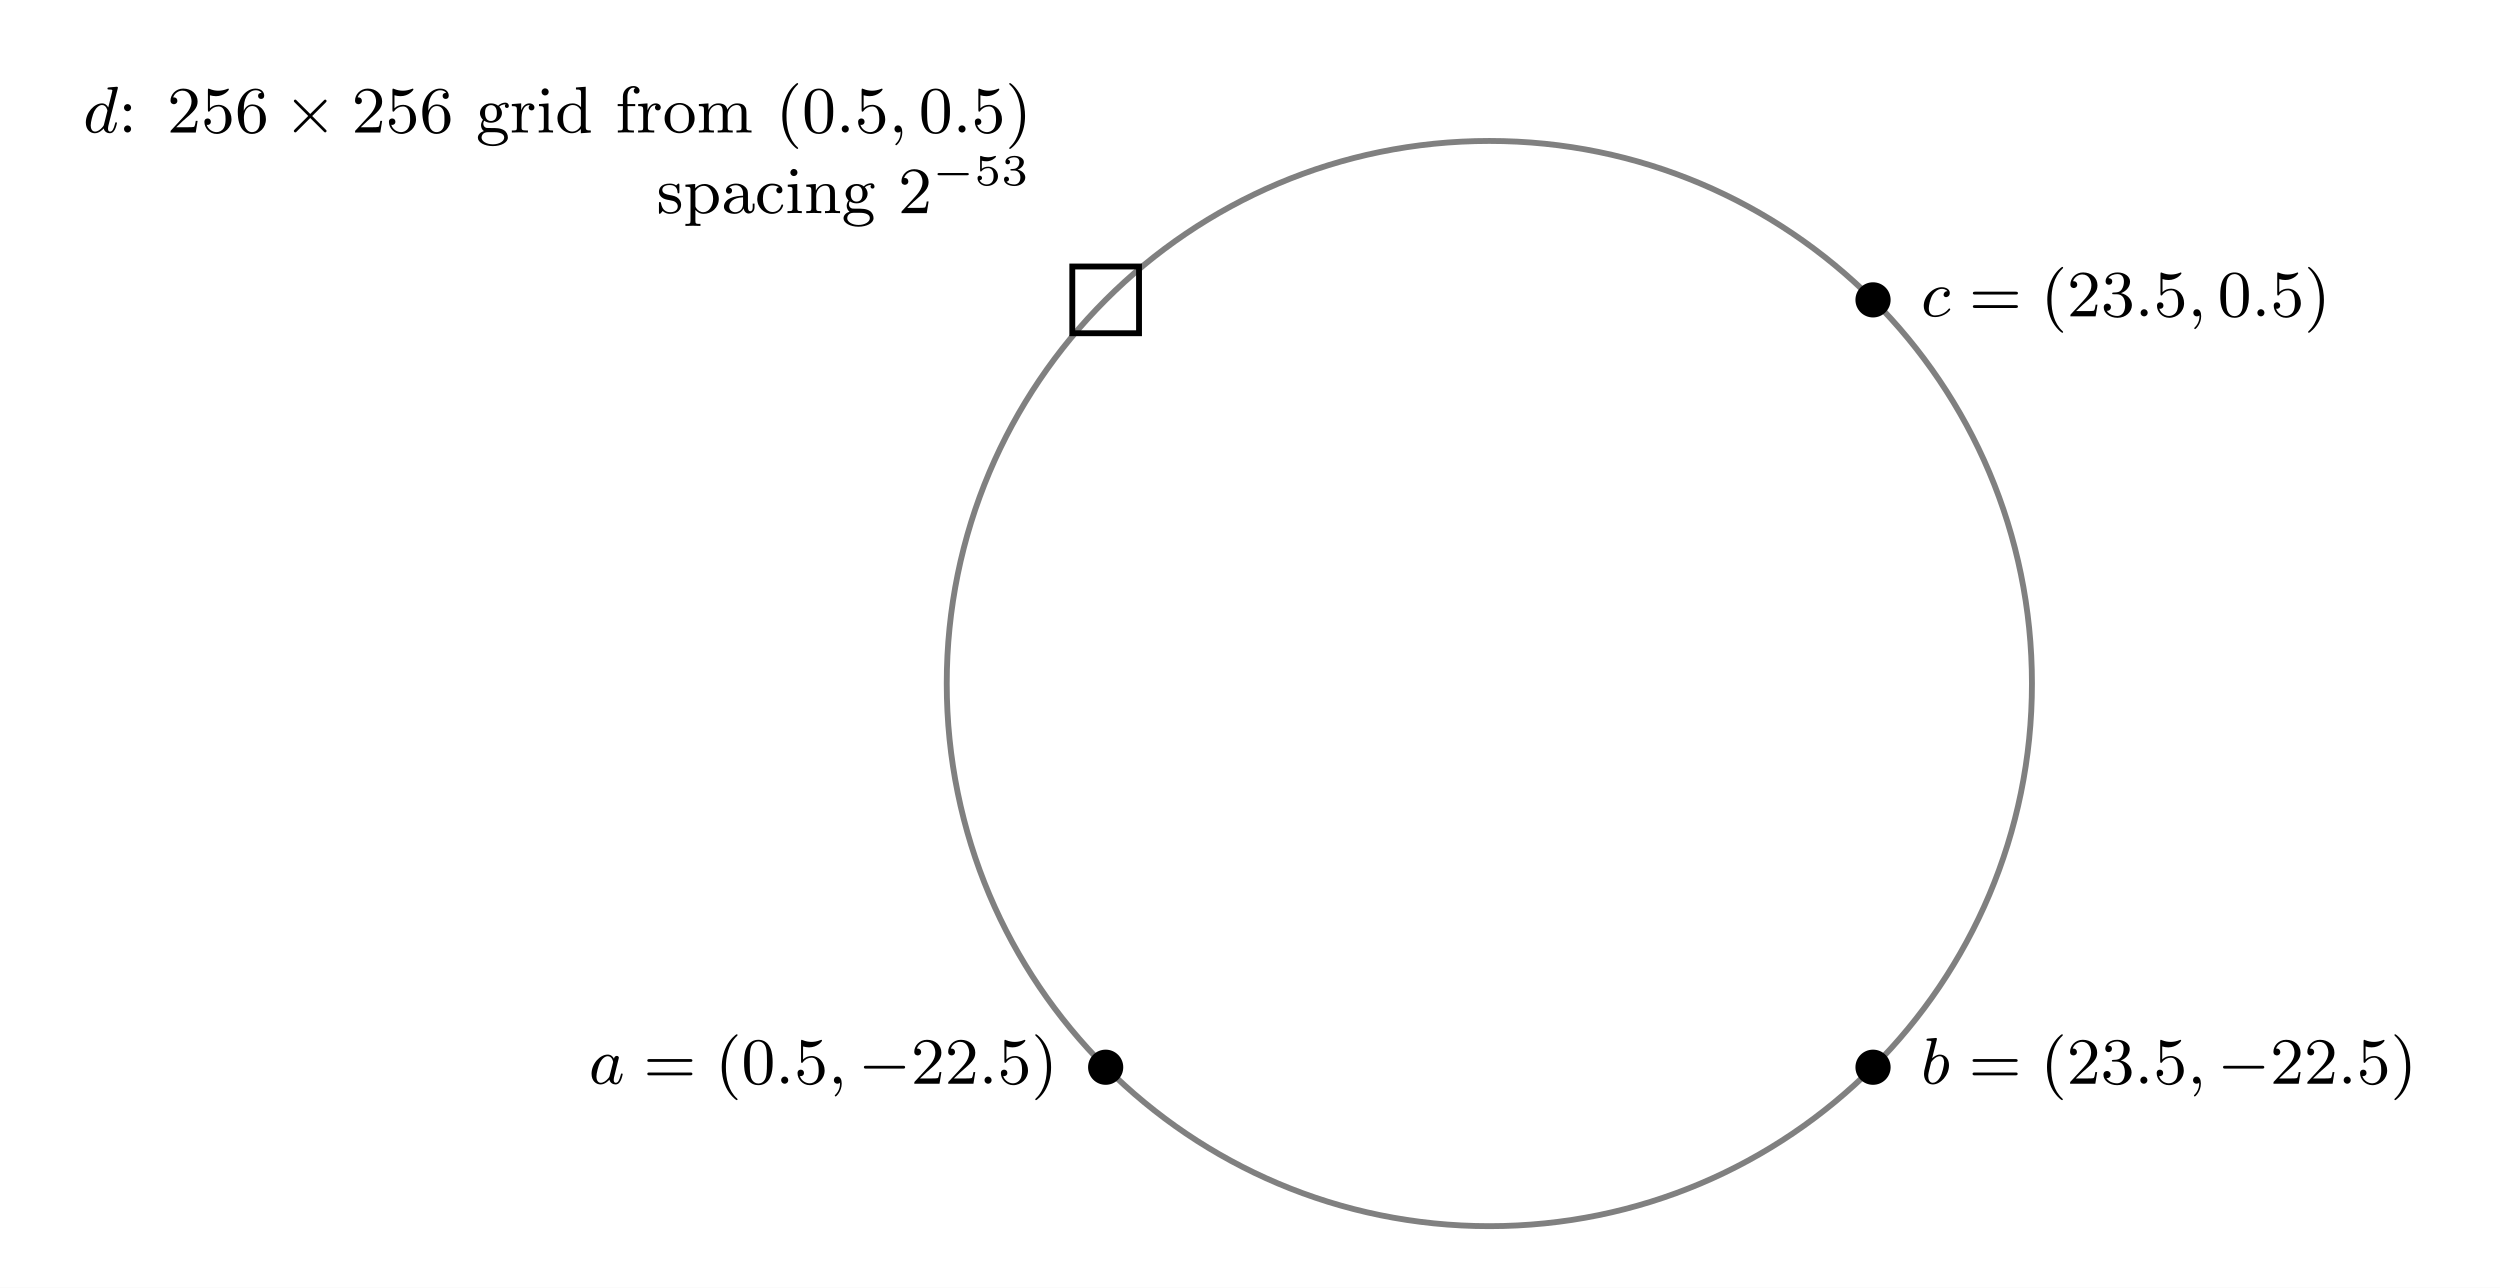
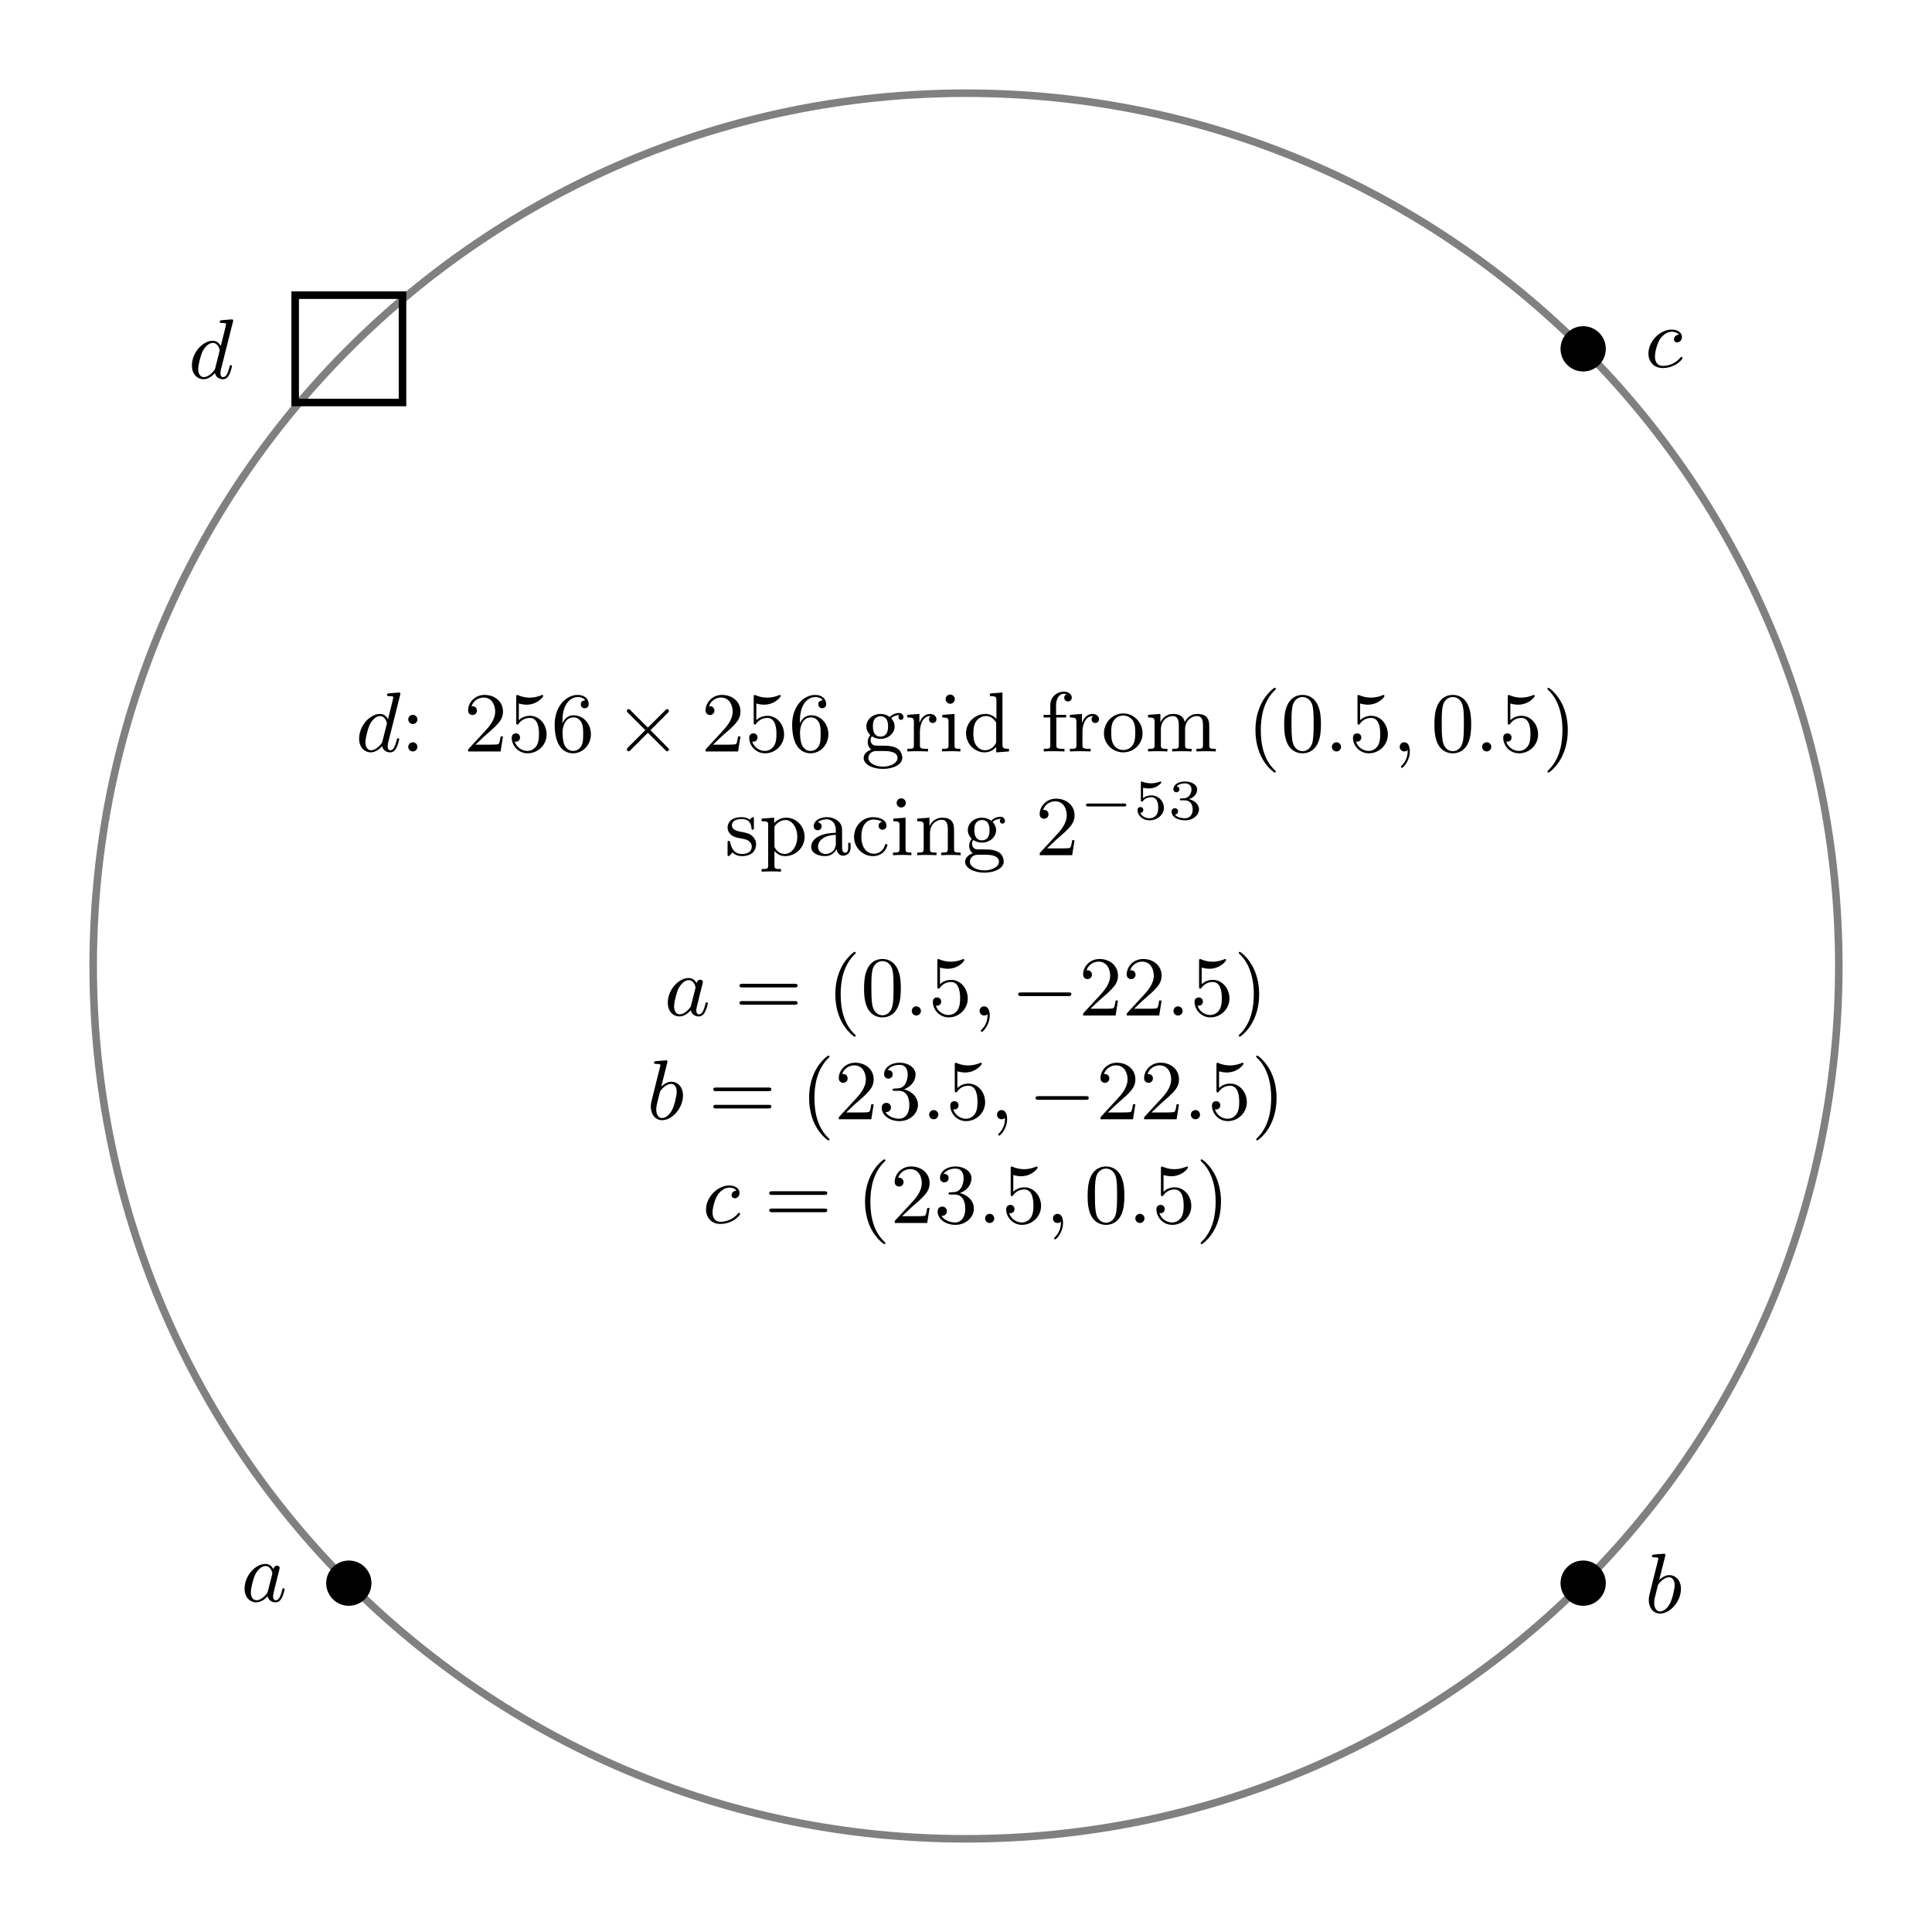
- <svg xmlns="http://www.w3.org/2000/svg" xmlns:xlink="http://www.w3.org/1999/xlink" version="1.1" width="339.856pt" height="175.056pt" viewBox="-72 -72 339.856 175.056">
+ <svg xmlns="http://www.w3.org/2000/svg" xmlns:xlink="http://www.w3.org/1999/xlink" version="1.1" width="204.091pt" height="204.091pt" viewBox="-72 -72 204.091 204.091">
  <defs>
    <path id="g3-51" d="M1.757-1.985C2.266-1.985 2.606-1.644 2.606-1.034C2.606-.377 2.212-.09 1.775-.09C1.614-.09 .998-.126 .729-.472C.962-.496 1.058-.652 1.058-.813C1.058-1.016 .915-1.154 .717-1.154C.556-1.154 .377-1.052 .377-.801C.377-.209 1.034 .126 1.793 .126C2.678 .126 3.27-.442 3.27-1.034C3.27-1.47 2.935-1.931 2.224-2.11C2.696-2.266 3.078-2.648 3.078-3.138C3.078-3.616 2.517-3.975 1.799-3.975C1.1-3.975 .568-3.652 .568-3.162C.568-2.905 .765-2.833 .885-2.833C1.04-2.833 1.201-2.941 1.201-3.15C1.201-3.335 1.07-3.443 .909-3.467C1.19-3.778 1.733-3.778 1.787-3.778C2.092-3.778 2.475-3.634 2.475-3.138C2.475-2.809 2.289-2.236 1.692-2.2C1.584-2.194 1.423-2.182 1.369-2.182C1.309-2.176 1.243-2.17 1.243-2.08C1.243-1.985 1.309-1.985 1.411-1.985H1.757Z" />
    <path id="g3-53" d="M1.016-3.318C1.213-3.264 1.423-3.24 1.626-3.24C1.757-3.24 2.092-3.24 2.469-3.449C2.57-3.509 2.941-3.754 2.941-3.879C2.941-3.957 2.881-3.975 2.857-3.975C2.839-3.975 2.833-3.975 2.768-3.951C2.552-3.867 2.248-3.784 1.859-3.784C1.566-3.784 1.243-3.838 .974-3.939C.915-3.963 .891-3.975 .867-3.975C.783-3.975 .783-3.909 .783-3.814V-2.02C.783-1.919 .783-1.847 .891-1.847C.944-1.847 .962-1.871 1.004-1.919C1.154-2.11 1.417-2.313 1.883-2.313C2.618-2.313 2.618-1.417 2.618-1.225C2.618-.992 2.6-.658 2.403-.412C2.218-.185 1.943-.09 1.686-.09C1.273-.09 .861-.317 .717-.664C1.01-.669 1.046-.903 1.046-.974C1.046-1.136 .921-1.279 .735-1.279C.681-1.279 .43-1.249 .43-.95C.43-.4 .95 .126 1.704 .126C2.523 .126 3.216-.454 3.216-1.201C3.216-1.883 2.666-2.505 1.895-2.505C1.506-2.505 1.207-2.379 1.016-2.218V-3.318Z" />
    <path id="g1-0" d="M6.052-2.053C6.214-2.053 6.384-2.053 6.384-2.251C6.384-2.439 6.205-2.439 6.052-2.439H1.103C.95-2.439 .771-2.439 .771-2.251C.771-2.053 .941-2.053 1.103-2.053H6.052Z" />
    <path id="g1-2" d="M5.676-4.071C5.774-4.169 5.801-4.214 5.801-4.277C5.801-4.394 5.712-4.474 5.613-4.474C5.541-4.474 5.532-4.456 5.425-4.358L3.578-2.52L1.65-4.438C1.605-4.474 1.56-4.474 1.551-4.474C1.444-4.474 1.354-4.385 1.354-4.277C1.354-4.205 1.39-4.169 1.488-4.071L3.309-2.251L1.488-.43C1.363-.305 1.354-.26 1.354-.215C1.354-.108 1.444-.018 1.551-.018C1.56-.018 1.605-.018 1.65-.045L3.578-1.973L5.452-.108C5.505-.054 5.532-.018 5.613-.018C5.712-.018 5.801-.099 5.801-.215C5.801-.251 5.783-.305 5.756-.323C5.738-.359 4.151-1.946 3.847-2.242L5.676-4.071Z" />
    <path id="g0-0" d="M4.758-1.339C4.854-1.339 5.003-1.339 5.003-1.494S4.854-1.65 4.758-1.65H.992C.897-1.65 .747-1.65 .747-1.494S.897-1.339 .992-1.339H4.758Z" />
    <path id="g4-40" d="M3.058 2.134C3.058 2.089 3.031 2.062 2.977 2C1.82 .941 1.47-.672 1.47-2.242C1.47-3.631 1.739-5.317 3.004-6.519C3.04-6.554 3.058-6.581 3.058-6.626C3.058-6.689 3.013-6.725 2.95-6.725C2.842-6.725 2.035-6.079 1.551-5.102C1.121-4.241 .906-3.318 .906-2.251C.906-1.605 .986-.583 1.479 .475C2.008 1.578 2.842 2.233 2.95 2.233C3.013 2.233 3.058 2.197 3.058 2.134Z" />
    <path id="g4-41" d="M2.672-2.251C2.672-2.986 2.564-3.972 2.098-4.967C1.569-6.07 .735-6.725 .628-6.725C.538-6.725 .52-6.653 .52-6.626C.52-6.581 .538-6.554 .601-6.492C1.121-6.025 2.107-4.806 2.107-2.251C2.107-.968 1.874 .816 .574 2.026C.556 2.053 .52 2.089 .52 2.134C.52 2.161 .538 2.233 .628 2.233C.735 2.233 1.542 1.587 2.026 .61C2.457-.251 2.672-1.175 2.672-2.251Z" />
    <path id="g4-48" d="M4.241-2.869C4.241-3.47 4.214-4.241 3.9-4.914C3.506-5.756 2.824-5.972 2.304-5.972C1.766-5.972 1.085-5.756 .69-4.896C.403-4.277 .359-3.551 .359-2.869C.359-2.286 .377-1.417 .762-.708C1.184 .054 1.883 .197 2.295 .197C2.878 .197 3.542-.054 3.918-.879C4.187-1.479 4.241-2.152 4.241-2.869ZM2.304-.027C2.035-.027 1.39-.152 1.219-1.166C1.13-1.695 1.13-2.466 1.13-2.977C1.13-3.587 1.13-4.295 1.237-4.788C1.417-5.586 1.991-5.747 2.295-5.747C2.636-5.747 3.201-5.568 3.371-4.734C3.47-4.241 3.47-3.542 3.47-2.977C3.47-2.421 3.47-1.668 3.38-1.139C3.192-.117 2.529-.027 2.304-.027Z" />
    <path id="g4-50" d="M4.142-1.587H3.891C3.873-1.47 3.802-.941 3.685-.798C3.631-.717 3.013-.717 2.833-.717H1.237L2.125-1.56C3.596-2.833 4.142-3.309 4.142-4.223C4.142-5.254 3.291-5.972 2.188-5.972C1.157-5.972 .457-5.156 .457-4.34C.457-3.891 .843-3.847 .924-3.847C1.121-3.847 1.39-3.99 1.39-4.313C1.39-4.582 1.201-4.779 .924-4.779C.879-4.779 .852-4.779 .816-4.77C1.031-5.407 1.605-5.694 2.089-5.694C3.004-5.694 3.318-4.842 3.318-4.223C3.318-3.309 2.627-2.564 2.197-2.098L.556-.323C.457-.224 .457-.206 .457 0H3.891L4.142-1.587Z" />
    <path id="g4-51" d="M2.735-3.156C3.569-3.47 3.963-4.125 3.963-4.743C3.963-5.434 3.201-5.972 2.268-5.972S.637-5.443 .637-4.761C.637-4.465 .834-4.295 1.094-4.295S1.542-4.483 1.542-4.743C1.542-5.057 1.327-5.192 1.022-5.192C1.255-5.568 1.802-5.747 2.242-5.747C2.986-5.747 3.129-5.156 3.129-4.734C3.129-4.465 3.075-4.035 2.851-3.694C2.573-3.291 2.26-3.273 2-3.255C1.775-3.237 1.757-3.237 1.686-3.237C1.605-3.228 1.533-3.219 1.533-3.12C1.533-3.004 1.605-3.004 1.757-3.004H2.179C2.959-3.004 3.3-2.376 3.3-1.524C3.3-.377 2.69-.054 2.233-.054C2.062-.054 1.193-.099 .789-.762C1.112-.717 1.363-.941 1.363-1.246C1.363-1.542 1.139-1.731 .879-1.731C.655-1.731 .386-1.596 .386-1.219C.386-.421 1.219 .197 2.26 .197C3.38 .197 4.214-.61 4.214-1.524C4.214-2.304 3.596-2.968 2.735-3.156Z" />
    <path id="g4-53" d="M.933-3.093C.933-2.932 .933-2.833 1.058-2.833C1.13-2.833 1.157-2.869 1.21-2.95C1.479-3.327 1.91-3.542 2.376-3.542C3.335-3.542 3.335-2.161 3.335-1.838C3.335-1.56 3.335-1.004 3.084-.601C2.842-.224 2.466-.054 2.116-.054C1.587-.054 .986-.386 .771-1.049C.78-1.049 .834-1.031 .897-1.031C1.076-1.031 1.336-1.148 1.336-1.47C1.336-1.748 1.139-1.91 .897-1.91C.708-1.91 .457-1.802 .457-1.444C.457-.628 1.139 .197 2.134 .197C3.219 .197 4.142-.681 4.142-1.793C4.142-2.878 3.371-3.766 2.394-3.766C1.964-3.766 1.524-3.622 1.21-3.3V-5.066C1.479-4.985 1.757-4.94 2.035-4.94C3.138-4.94 3.784-5.738 3.784-5.855C3.784-5.936 3.73-5.972 3.685-5.972C3.667-5.972 3.649-5.972 3.569-5.927C3.147-5.756 2.735-5.685 2.358-5.685C1.973-5.685 1.569-5.756 1.157-5.927C1.067-5.972 1.049-5.972 1.04-5.972C.933-5.972 .933-5.882 .933-5.73V-3.093Z" />
    <path id="g4-54" d="M1.201-2.968C1.201-3.882 1.3-4.394 1.542-4.86C1.722-5.227 2.161-5.747 2.824-5.747C3.004-5.747 3.416-5.712 3.622-5.389C3.291-5.389 3.147-5.218 3.147-4.976C3.147-4.743 3.309-4.564 3.56-4.564S3.981-4.725 3.981-4.994C3.981-5.496 3.622-5.972 2.806-5.972C1.65-5.972 .386-4.833 .386-2.833C.386-.403 1.479 .197 2.322 .197C3.318 .197 4.214-.637 4.214-1.82C4.214-2.959 3.389-3.82 2.376-3.82C1.838-3.82 1.453-3.506 1.201-2.968ZM2.313-.054C1.802-.054 1.506-.475 1.399-.735C1.228-1.139 1.219-1.883 1.219-2.026C1.219-2.627 1.497-3.596 2.358-3.596C2.502-3.596 2.941-3.596 3.228-3.04C3.398-2.699 3.398-2.26 3.398-1.829S3.398-.959 3.228-.628C2.95-.117 2.555-.054 2.313-.054Z" />
    <path id="g4-58" d="M1.757-3.38C1.757-3.649 1.542-3.865 1.273-3.865S.789-3.649 .789-3.38C.789-3.12 1.004-2.896 1.273-2.896S1.757-3.12 1.757-3.38ZM1.757-.484C1.757-.744 1.542-.968 1.273-.968S.789-.744 .789-.484C.789-.215 1.004 0 1.273 0S1.757-.215 1.757-.484Z" />
    <path id="g4-61" d="M6.348-2.968C6.474-2.968 6.644-2.968 6.644-3.156C6.644-3.353 6.447-3.353 6.312-3.353H.843C.708-3.353 .511-3.353 .511-3.156C.511-2.968 .69-2.968 .807-2.968H6.348ZM6.312-1.139C6.447-1.139 6.644-1.139 6.644-1.336C6.644-1.524 6.474-1.524 6.348-1.524H.807C.69-1.524 .511-1.524 .511-1.336C.511-1.139 .708-1.139 .843-1.139H6.312Z" />
    <path id="g4-97" d="M3.067-.646C3.111-.269 3.371 .054 3.757 .054C3.981 .054 4.546-.081 4.546-.798V-1.3H4.295V-.807C4.295-.708 4.295-.26 3.972-.26S3.649-.69 3.649-.834V-2.403C3.649-2.914 3.649-3.219 3.246-3.587C2.914-3.882 2.484-4.017 2.035-4.017C1.282-4.017 .655-3.64 .655-3.067C.655-2.789 .843-2.636 1.076-2.636C1.318-2.636 1.488-2.815 1.488-3.049C1.488-3.434 1.094-3.479 1.085-3.479C1.327-3.712 1.757-3.793 2.017-3.793C2.475-3.793 2.986-3.452 2.986-2.663V-2.367C2.502-2.349 1.829-2.304 1.228-2.017C.583-1.704 .386-1.237 .386-.879C.386-.143 1.255 .099 1.856 .099C2.6 .099 2.941-.395 3.067-.646ZM2.986-1.264C2.986-.395 2.313-.126 1.919-.126C1.497-.126 1.103-.43 1.103-.879C1.103-1.47 1.614-2.098 2.986-2.152V-1.264Z" />
    <path id="g4-99" d="M3.264-3.524C3.075-3.488 2.896-3.362 2.896-3.102C2.896-2.869 3.075-2.69 3.309-2.69S3.73-2.842 3.73-3.12C3.73-3.676 3.102-4.017 2.313-4.017C1.166-4.017 .305-3.058 .305-1.937C.305-.78 1.237 .099 2.295 .099C3.542 .099 3.829-.986 3.829-1.067C3.829-1.175 3.73-1.175 3.703-1.175C3.604-1.175 3.604-1.157 3.551-1.004C3.344-.386 2.842-.152 2.385-.152C1.811-.152 1.076-.619 1.076-1.946C1.076-3.344 1.793-3.766 2.331-3.766C2.448-3.766 2.932-3.748 3.264-3.524Z" />
    <path id="g4-100" d="M3.488-1.076C3.488-.915 3.488-.888 3.353-.699C3.075-.296 2.663-.126 2.304-.126C1.919-.126 1.56-.341 1.327-.717C1.094-1.103 1.076-1.632 1.076-1.919C1.076-2.34 1.13-2.815 1.363-3.174C1.56-3.461 1.928-3.739 2.403-3.739C2.78-3.739 3.138-3.551 3.38-3.21C3.488-3.067 3.488-3.058 3.488-2.887V-1.076ZM3.515-3.434C3.47-3.488 3.067-3.963 2.367-3.963C1.264-3.963 .305-3.084 .305-1.928C.305-.807 1.201 .099 2.268 .099C2.923 .099 3.327-.287 3.488-.475V.099L4.842 0V-.278C4.232-.278 4.151-.341 4.151-.78V-6.223L2.824-6.124V-5.846C3.434-5.846 3.515-5.783 3.515-5.344V-3.434Z" />
    <path id="g4-102" d="M2.69-3.587V-3.865H1.623V-4.878C1.623-5.694 2.062-6.097 2.448-6.097C2.537-6.097 2.627-6.079 2.717-6.043C2.627-6.007 2.484-5.9 2.484-5.676C2.484-5.443 2.654-5.281 2.878-5.281C3.12-5.281 3.282-5.452 3.282-5.685C3.282-6.025 2.941-6.321 2.448-6.321C1.748-6.321 1.013-5.792 1.013-4.896V-3.865H.305V-3.587H1.013V-.69C1.013-.278 .915-.278 .323-.278V0C.798-.018 .915-.027 1.372-.027C1.731-.027 1.946-.018 2.511 0V-.278H2.331C1.677-.278 1.65-.377 1.65-.708V-3.587H2.69Z" />
    <path id="g4-103" d="M1.121-1.605C1.345-1.462 1.623-1.327 2.035-1.327C2.887-1.327 3.533-1.937 3.533-2.645C3.533-3.084 3.282-3.389 3.165-3.515C3.524-3.838 3.945-3.838 4.053-3.838C4.008-3.811 3.936-3.766 3.936-3.604C3.936-3.506 3.999-3.335 4.205-3.335C4.331-3.335 4.474-3.425 4.474-3.613C4.474-3.784 4.349-4.062 3.99-4.062C3.73-4.062 3.327-3.963 3.013-3.64C2.771-3.838 2.421-3.963 2.044-3.963C1.193-3.963 .547-3.353 .547-2.645C.547-2.188 .816-1.865 .959-1.731C.941-1.713 .69-1.399 .69-.986C.69-.681 .834-.359 1.076-.197C.619-.054 .26 .278 .26 .699C.26 1.336 1.148 1.847 2.295 1.847C3.398 1.847 4.34 1.372 4.34 .681C4.34 .314 4.169-.081 3.838-.296C3.335-.61 2.815-.61 1.964-.61C1.784-.61 1.497-.61 1.426-.628C1.166-.681 .995-.924 .995-1.21C.995-1.354 1.04-1.488 1.121-1.605ZM2.035-1.569C1.237-1.569 1.237-2.448 1.237-2.645C1.237-2.887 1.255-3.192 1.408-3.407C1.542-3.587 1.784-3.721 2.035-3.721C2.842-3.721 2.842-2.851 2.842-2.645S2.842-1.569 2.035-1.569ZM2.448-.045C2.735-.045 3.838-.036 3.838 .69C3.838 1.201 3.147 1.605 2.304 1.605C1.426 1.605 .762 1.184 .762 .69C.762 .547 .852-.045 1.623-.045H2.448Z" />
    <path id="g4-105" d="M1.65-3.963L.359-3.865V-3.587C.933-3.587 1.013-3.533 1.013-3.093V-.69C1.013-.278 .915-.278 .323-.278V0C.726-.018 .915-.027 1.309-.027C1.453-.027 1.829-.027 2.268 0V-.278C1.686-.278 1.65-.323 1.65-.672V-3.963ZM1.677-5.523C1.677-5.792 1.462-6.007 1.193-6.007C.915-6.007 .708-5.783 .708-5.523S.915-5.039 1.193-5.039C1.462-5.039 1.677-5.254 1.677-5.523Z" />
    <path id="g4-109" d="M1.668-2.322C1.668-3.291 2.367-3.739 2.905-3.739C3.398-3.739 3.56-3.389 3.56-2.762V-.69C3.56-.278 3.461-.278 2.869-.278V0C3.291-.018 3.461-.027 3.891-.027S4.438-.018 4.914 0V-.278C4.322-.278 4.223-.278 4.223-.69V-2.322C4.223-3.291 4.923-3.739 5.461-3.739C5.954-3.739 6.115-3.389 6.115-2.762V-.69C6.115-.278 6.016-.278 5.425-.278V0C5.846-.018 6.016-.027 6.447-.027S6.994-.018 7.469 0V-.278C7.012-.278 6.788-.278 6.779-.556V-2.277C6.779-3.058 6.779-3.309 6.483-3.64C6.294-3.856 5.936-3.963 5.523-3.963C4.878-3.963 4.438-3.587 4.187-3.111C4.08-3.64 3.721-3.963 2.968-3.963C2.251-3.963 1.811-3.497 1.623-3.084H1.614V-3.963L.314-3.865V-3.587C.924-3.587 1.004-3.524 1.004-3.084V-.69C1.004-.278 .906-.278 .314-.278V0C.735-.018 .906-.027 1.336-.027S1.883-.018 2.358 0V-.278C1.766-.278 1.668-.278 1.668-.69V-2.322Z" />
    <path id="g4-110" d="M1.668-2.322C1.668-3.273 2.34-3.739 2.905-3.739C3.434-3.739 3.551-3.3 3.551-2.762V-.69C3.551-.278 3.452-.278 2.86-.278V0C3.282-.018 3.452-.027 3.882-.027S4.429-.018 4.905 0V-.278C4.447-.278 4.223-.278 4.214-.556V-2.277C4.214-3.022 4.214-3.282 3.963-3.596C3.757-3.847 3.416-3.963 2.968-3.963C2.134-3.963 1.748-3.344 1.623-3.093H1.614V-3.963L.314-3.865V-3.587C.924-3.587 1.004-3.524 1.004-3.084V-.69C1.004-.278 .906-.278 .314-.278V0C.735-.018 .906-.027 1.336-.027S1.883-.018 2.358 0V-.278C1.766-.278 1.668-.278 1.668-.69V-2.322Z" />
    <path id="g4-111" d="M4.34-1.91C4.34-3.084 3.407-4.017 2.304-4.017C1.166-4.017 .26-3.058 .26-1.91C.26-.789 1.193 .099 2.295 .099C3.434 .099 4.34-.807 4.34-1.91ZM2.304-.152C1.856-.152 1.479-.377 1.273-.726C1.04-1.103 1.031-1.578 1.031-1.991C1.031-2.322 1.031-2.833 1.255-3.201C1.524-3.658 1.973-3.793 2.295-3.793C2.806-3.793 3.174-3.506 3.353-3.201C3.56-2.824 3.569-2.367 3.569-1.991C3.569-1.659 3.569-1.139 3.344-.744C3.093-.332 2.681-.152 2.304-.152Z" />
    <path id="g4-112" d="M1.623-3.013C1.928-3.533 2.421-3.712 2.798-3.712C3.497-3.712 4.035-2.905 4.035-1.937C4.035-.915 3.425-.126 2.699-.126C2.295-.126 1.955-.359 1.739-.672C1.623-.852 1.623-.87 1.623-1.04V-3.013ZM1.623-.43C1.856-.197 2.161 .099 2.753 .099C3.82 .099 4.806-.762 4.806-1.937C4.806-3.067 3.927-3.963 2.869-3.963C2.385-3.963 1.937-3.766 1.596-3.398V-3.963L.269-3.865V-3.587C.906-3.587 .959-3.533 .959-3.147V1.049C.959 1.462 .861 1.462 .269 1.462V1.739C.69 1.722 .861 1.713 1.291 1.713S1.838 1.722 2.313 1.739V1.462C1.722 1.462 1.623 1.462 1.623 1.049V-.43Z" />
    <path id="g4-114" d="M1.596-2.053C1.596-2.421 1.695-3.739 2.717-3.739V-3.73C2.699-3.721 2.555-3.613 2.555-3.398C2.555-3.156 2.744-3.004 2.95-3.004C3.138-3.004 3.344-3.138 3.344-3.407C3.344-3.694 3.075-3.963 2.672-3.963C2.134-3.963 1.757-3.587 1.551-3.031H1.542V-3.963L.269-3.865V-3.587C.879-3.587 .959-3.524 .959-3.084V-.69C.959-.278 .861-.278 .269-.278V0C.744-.018 .861-.027 1.318-.027C1.677-.027 1.892-.018 2.457 0V-.278H2.277C1.623-.278 1.596-.377 1.596-.708V-2.053Z" />
    <path id="g4-115" d="M3.084-3.784C3.084-3.936 3.084-4.017 2.977-4.017C2.932-4.017 2.914-4.017 2.798-3.909C2.78-3.891 2.699-3.811 2.645-3.766C2.367-3.963 2.089-4.017 1.784-4.017C.601-4.017 .305-3.362 .305-2.905C.305-2.618 .43-2.385 .637-2.188C.941-1.91 1.282-1.847 1.739-1.766C2.197-1.677 2.349-1.65 2.546-1.497C2.636-1.426 2.86-1.255 2.86-.915C2.86-.126 1.955-.126 1.829-.126C.915-.126 .681-.888 .574-1.372C.547-1.462 .538-1.515 .43-1.515C.305-1.515 .305-1.444 .305-1.282V-.134C.305 .018 .305 .099 .412 .099C.466 .099 .475 .09 .637-.081C.672-.134 .771-.251 .816-.296C1.193 .072 1.605 .099 1.829 .099C2.932 .099 3.318-.547 3.318-1.148C3.318-1.551 3.138-1.793 2.941-2C2.636-2.295 2.313-2.358 1.65-2.484C1.417-2.529 .762-2.645 .762-3.156C.762-3.443 .968-3.82 1.784-3.82C2.753-3.82 2.815-3.075 2.833-2.851C2.842-2.744 2.842-2.69 2.959-2.69C3.084-2.69 3.084-2.753 3.084-2.923V-3.784Z" />
    <path id="g2-58" d="M1.757-.484C1.757-.744 1.551-.968 1.273-.968S.789-.744 .789-.484S.995 0 1.273 0S1.757-.224 1.757-.484Z" />
    <path id="g2-59" d="M1.632-.143C1.632 .152 1.632 .888 .968 1.524C.915 1.578 .915 1.587 .915 1.623C.915 1.686 .977 1.731 1.031 1.731C1.13 1.731 1.856 1.031 1.856-.018C1.856-.574 1.659-.968 1.273-.968C.968-.968 .789-.735 .789-.484S.968 0 1.273 0C1.408 0 1.542-.045 1.632-.143Z" />
    <path id="g2-97" d="M3.425-3.407C3.255-3.73 2.977-3.963 2.573-3.963C1.533-3.963 .377-2.726 .377-1.354C.377-.368 1.004 .099 1.605 .099C2.188 .099 2.663-.386 2.806-.556C2.905-.063 3.353 .099 3.64 .099C3.9 .099 4.125-.018 4.322-.395C4.483-.69 4.609-1.246 4.609-1.282C4.609-1.327 4.582-1.39 4.492-1.39C4.385-1.39 4.376-1.345 4.34-1.175C4.142-.395 3.945-.126 3.667-.126C3.443-.126 3.389-.341 3.389-.538C3.389-.708 3.434-.888 3.515-1.201L3.739-2.125C3.802-2.349 3.963-3.022 3.999-3.156C4.035-3.282 4.089-3.497 4.089-3.524C4.089-3.667 3.972-3.784 3.811-3.784C3.694-3.784 3.47-3.712 3.425-3.407ZM2.842-1.094C2.798-.924 2.798-.915 2.654-.744C2.331-.359 1.964-.126 1.632-.126C1.193-.126 1.04-.583 1.04-.968C1.04-1.408 1.3-2.439 1.515-2.869C1.802-3.407 2.215-3.739 2.573-3.739C3.174-3.739 3.309-3.022 3.309-2.959C3.309-2.914 3.291-2.86 3.282-2.824L2.842-1.094Z" />
    <path id="g2-98" d="M2.143-5.918C2.179-6.043 2.179-6.061 2.179-6.097C2.179-6.178 2.125-6.223 2.044-6.223C1.919-6.223 1.13-6.151 .95-6.133C.861-6.124 .762-6.115 .762-5.963C.762-5.846 .861-5.846 1.004-5.846C1.426-5.846 1.426-5.783 1.426-5.703C1.426-5.649 1.426-5.631 1.363-5.389L.888-3.497C.762-2.995 .646-2.537 .547-2.116C.484-1.892 .421-1.623 .421-1.336C.421-.565 .852 .099 1.623 .099C2.672 .099 3.82-1.166 3.82-2.511C3.82-3.425 3.255-3.963 2.582-3.963C2.125-3.963 1.731-3.649 1.524-3.452L2.143-5.918ZM1.399-2.941C1.65-3.3 2.107-3.739 2.564-3.739C2.986-3.739 3.156-3.318 3.156-2.896C3.156-2.493 2.905-1.381 2.627-.906C2.295-.332 1.901-.126 1.623-.126C1.175-.126 .995-.574 .995-1.031C.995-1.345 1.058-1.587 1.264-2.403L1.399-2.941Z" />
    <path id="g2-99" d="M3.604-3.425C3.264-3.416 3.084-3.156 3.084-2.932C3.084-2.672 3.318-2.609 3.425-2.609C3.604-2.609 3.927-2.762 3.927-3.183C3.927-3.658 3.452-3.963 2.833-3.963C1.614-3.963 .386-2.726 .386-1.435C.386-.538 .986 .099 1.892 .099C3.237 .099 3.99-.834 3.99-.95C3.99-1.004 3.927-1.076 3.865-1.076C3.82-1.076 3.811-1.067 3.73-.968C3.192-.305 2.376-.126 1.91-.126C1.408-.126 1.076-.457 1.076-1.103C1.076-1.488 1.246-2.376 1.605-2.95C1.811-3.273 2.277-3.739 2.842-3.739C3.013-3.739 3.389-3.703 3.604-3.425Z" />
    <path id="g2-100" d="M4.698-5.918C4.734-6.043 4.734-6.061 4.734-6.097C4.734-6.178 4.68-6.223 4.6-6.223C4.474-6.223 3.685-6.151 3.506-6.133C3.416-6.124 3.318-6.115 3.318-5.963C3.318-5.846 3.416-5.846 3.56-5.846C3.981-5.846 3.981-5.783 3.981-5.703C3.981-5.64 3.9-5.326 3.856-5.138L3.685-4.447C3.596-4.107 3.506-3.757 3.425-3.407C3.255-3.73 2.977-3.963 2.573-3.963C1.533-3.963 .377-2.726 .377-1.354C.377-.368 1.004 .099 1.605 .099C2.188 .099 2.663-.386 2.806-.556C2.905-.063 3.353 .099 3.64 .099C3.9 .099 4.125-.018 4.322-.395C4.483-.69 4.609-1.246 4.609-1.282C4.609-1.327 4.582-1.39 4.492-1.39C4.385-1.39 4.376-1.345 4.34-1.175C4.142-.395 3.945-.126 3.667-.126C3.443-.126 3.389-.341 3.389-.538C3.389-.655 3.434-.906 3.443-.933L4.698-5.918ZM2.842-1.085C2.806-.941 2.798-.924 2.654-.744C2.331-.359 1.964-.126 1.632-.126C1.193-.126 1.04-.583 1.04-.968C1.04-1.408 1.3-2.439 1.515-2.869C1.802-3.407 2.215-3.739 2.573-3.739C3.174-3.739 3.309-3.013 3.309-2.968S3.291-2.869 3.282-2.833L2.842-1.085Z" />
  </defs>
  <g id="page1">
-     <g stroke-miterlimit="10" transform="translate(76.03863,-28.96663)scale(0.996264,-0.996264)">
+     <g stroke-miterlimit="10" transform="translate(-37.9848,-32.3156)scale(0.996264,-0.996264)">
      <g fill="#000" stroke="#000">
        <g stroke-width="0.4">
          <g fill="#fff">
-             <path d="M-148.594-132.518V43.195H192.536V-132.518ZM192.536 43.195" stroke="none" />
+             <path d="M-34.143-165.023V39.833H170.714V-165.023ZM170.714 39.833" stroke="none" />
          </g>
          <g fill="#808080" stroke="#808080">
            <g stroke-width="0.8">
-               <path d="M128.67-50.078C128.67-9.186 95.522 23.962 54.63 23.962S-19.41-9.186-19.41-50.078C-19.41-90.97 13.739-124.118 54.63-124.118S128.67-90.97 128.67-50.078ZM54.63-50.078" fill="none" />
+               <path d="M160.832-62.595C160.832-11.482 119.398 29.952 68.286 29.952C17.173 29.952-24.261-11.482-24.261-62.595C-24.261-113.708 17.173-155.142 68.286-155.142C119.398-155.142 160.832-113.708 160.832-62.595ZM68.286-62.595" fill="none" />
            </g>
          </g>
-           <path d="M4.676-102.432C4.676-101.107 3.602-100.032 2.276-100.032C.951-100.032-.124-101.107-.124-102.432C-.124-103.758 .951-104.832 2.276-104.832C3.602-104.832 4.676-103.758 4.676-102.432ZM2.276-102.432" stroke="none" />
-           <g transform="translate(-68.25385,-104.6821)">
-             <g stroke="none" transform="scale(-1.00375,1.00375)translate(76.03863,-28.96663)scale(-1,-1)">
+           <path d="M5.245-128.035C5.245-126.71 4.171-125.635 2.845-125.635S.445-126.71 .445-128.035C.445-129.361 1.52-130.435 2.845-130.435S5.245-129.361 5.245-128.035ZM2.845-128.035" stroke="none" />
+           <g transform="translate(-8.58804,-129.9728)">
+             <g stroke="none" transform="scale(-1.00375,1.00375)translate(-37.9848,-32.3156)scale(-1,-1)">
              <g fill="#000">
                <g stroke="none">
-                   <use x="76.039" y="-28.967" xlink:href="#g2-97" />
-                   <use x="83.48" y="-28.967" xlink:href="#g4-61" />
-                   <use x="93.208" y="-28.967" xlink:href="#g4-40" />
-                   <use x="96.792" y="-28.967" xlink:href="#g4-48" />
-                   <use x="101.399" y="-28.967" xlink:href="#g2-58" />
-                   <use x="103.959" y="-28.967" xlink:href="#g4-53" />
-                   <use x="108.567" y="-28.967" xlink:href="#g2-59" />
-                   <use x="112.663" y="-28.967" xlink:href="#g1-0" />
-                   <use x="119.83" y="-28.967" xlink:href="#g4-50" />
-                   <use x="124.438" y="-28.967" xlink:href="#g4-50" />
-                   <use x="129.045" y="-28.967" xlink:href="#g2-58" />
-                   <use x="131.605" y="-28.967" xlink:href="#g4-53" />
-                   <use x="136.213" y="-28.967" xlink:href="#g4-41" />
+                   <use x="-37.985" y="-32.316" xlink:href="#g2-97" />
                </g>
              </g>
            </g>
          </g>
-           <path d="M109.385-102.432C109.385-101.107 108.31-100.032 106.985-100.032C105.659-100.032 104.585-101.107 104.585-102.432C104.585-103.758 105.659-104.832 106.985-104.832C108.31-104.832 109.385-103.758 109.385-102.432ZM106.985-102.432" stroke="none" />
-           <g transform="translate(113.5176,-104.6821)">
-             <g stroke="none" transform="scale(-1.00375,1.00375)translate(76.03863,-28.96663)scale(-1,-1)">
+           <path d="M136.126-128.035C136.126-126.71 135.051-125.635 133.726-125.635C132.4-125.635 131.326-126.71 131.326-128.035C131.326-129.361 132.4-130.435 133.726-130.435C135.051-130.435 136.126-129.361 136.126-128.035ZM133.726-128.035" stroke="none" />
+           <g transform="translate(140.2588,-131.1603)">
+             <g stroke="none" transform="scale(-1.00375,1.00375)translate(-37.9848,-32.3156)scale(-1,-1)">
              <g fill="#000">
                <g stroke="none">
-                   <use x="76.039" y="-28.967" xlink:href="#g2-98" />
-                   <use x="82.548" y="-28.967" xlink:href="#g4-61" />
-                   <use x="92.275" y="-28.967" xlink:href="#g4-40" />
-                   <use x="95.859" y="-28.967" xlink:href="#g4-50" />
-                   <use x="100.466" y="-28.967" xlink:href="#g4-51" />
-                   <use x="105.074" y="-28.967" xlink:href="#g2-58" />
-                   <use x="107.634" y="-28.967" xlink:href="#g4-53" />
-                   <use x="112.242" y="-28.967" xlink:href="#g2-59" />
-                   <use x="116.337" y="-28.967" xlink:href="#g1-0" />
-                   <use x="123.505" y="-28.967" xlink:href="#g4-50" />
-                   <use x="128.112" y="-28.967" xlink:href="#g4-50" />
-                   <use x="132.72" y="-28.967" xlink:href="#g2-58" />
-                   <use x="135.28" y="-28.967" xlink:href="#g4-53" />
-                   <use x="139.888" y="-28.967" xlink:href="#g4-41" />
+                   <use x="-37.985" y="-32.316" xlink:href="#g2-98" />
                </g>
              </g>
            </g>
          </g>
-           <path d="M109.385 2.276C109.385 3.602 108.31 4.676 106.985 4.676C105.659 4.676 104.585 3.602 104.585 2.276C104.585 .951 105.659-.124 106.985-.124C108.31-.124 109.385 .951 109.385 2.276ZM106.985 2.276" stroke="none" />
-           <g transform="translate(113.5176,0.02626)">
-             <g stroke="none" transform="scale(-1.00375,1.00375)translate(76.03863,-28.96663)scale(-1,-1)">
+           <path d="M136.126 2.845C136.126 4.171 135.051 5.245 133.726 5.245C132.4 5.245 131.326 4.171 131.326 2.845S132.4 .445 133.726 .445C135.051 .445 136.126 1.52 136.126 2.845ZM133.726 2.845" stroke="none" />
+           <g transform="translate(140.2588,0.90775)">
+             <g stroke="none" transform="scale(-1.00375,1.00375)translate(-37.9848,-32.3156)scale(-1,-1)">
              <g fill="#000">
                <g stroke="none">
-                   <use x="76.039" y="-28.967" xlink:href="#g2-99" />
-                   <use x="82.588" y="-28.967" xlink:href="#g4-61" />
-                   <use x="92.315" y="-28.967" xlink:href="#g4-40" />
-                   <use x="95.899" y="-28.967" xlink:href="#g4-50" />
-                   <use x="100.507" y="-28.967" xlink:href="#g4-51" />
-                   <use x="105.114" y="-28.967" xlink:href="#g2-58" />
-                   <use x="107.674" y="-28.967" xlink:href="#g4-53" />
-                   <use x="112.282" y="-28.967" xlink:href="#g2-59" />
-                   <use x="116.378" y="-28.967" xlink:href="#g4-48" />
-                   <use x="120.985" y="-28.967" xlink:href="#g2-58" />
-                   <use x="123.545" y="-28.967" xlink:href="#g4-53" />
-                   <use x="128.153" y="-28.967" xlink:href="#g4-41" />
+                   <use x="-37.985" y="-32.316" xlink:href="#g2-99" />
                </g>
              </g>
            </g>
          </g>
          <g stroke-width="0.8">
-             <path d="M-2.276-2.276V6.829H6.829V-2.276ZM6.829 6.829" fill="none" />
+             <path d="M-2.845-2.845V8.536H8.536V-2.845ZM8.536 8.536" fill="none" />
          </g>
-           <g transform="translate(-137.2608,14.11177)">
-             <g stroke="none" transform="scale(-1.00375,1.00375)translate(76.03863,-28.96663)scale(-1,-1)">
+           <g transform="translate(-14.17087,-0.27977)">
+             <g stroke="none" transform="scale(-1.00375,1.00375)translate(-37.9848,-32.3156)scale(-1,-1)">
              <g fill="#000">
                <g stroke="none">
-                   <use x="76.039" y="-39.926" xlink:href="#g2-100" />
-                   <use x="80.813" y="-39.926" xlink:href="#g4-58" />
-                   <use x="87.469" y="-39.926" xlink:href="#g4-50" />
-                   <use x="92.077" y="-39.926" xlink:href="#g4-53" />
-                   <use x="96.684" y="-39.926" xlink:href="#g4-54" />
-                   <use x="103.34" y="-39.926" xlink:href="#g1-2" />
-                   <use x="112.555" y="-39.926" xlink:href="#g4-50" />
-                   <use x="117.163" y="-39.926" xlink:href="#g4-53" />
-                   <use x="121.771" y="-39.926" xlink:href="#g4-54" />
-                   <use x="129.45" y="-39.926" xlink:href="#g4-103" />
-                   <use x="134.058" y="-39.926" xlink:href="#g4-114" />
-                   <use x="137.662" y="-39.926" xlink:href="#g4-105" />
-                   <use x="140.222" y="-39.926" xlink:href="#g4-100" />
-                   <use x="148.414" y="-39.926" xlink:href="#g4-102" />
-                   <use x="151.229" y="-39.926" xlink:href="#g4-114" />
-                   <use x="154.834" y="-39.926" xlink:href="#g4-111" />
-                   <use x="159.442" y="-39.926" xlink:href="#g4-109" />
-                   <use x="170.193" y="-39.926" xlink:href="#g4-40" />
-                   <use x="173.777" y="-39.926" xlink:href="#g4-48" />
-                   <use x="178.384" y="-39.926" xlink:href="#g2-58" />
-                   <use x="180.944" y="-39.926" xlink:href="#g4-53" />
-                   <use x="185.552" y="-39.926" xlink:href="#g2-59" />
-                   <use x="189.648" y="-39.926" xlink:href="#g4-48" />
-                   <use x="194.255" y="-39.926" xlink:href="#g2-58" />
-                   <use x="196.815" y="-39.926" xlink:href="#g4-53" />
-                   <use x="201.423" y="-39.926" xlink:href="#g4-41" />
-                   <use x="154.022" y="-28.967" xlink:href="#g4-115" />
-                   <use x="157.657" y="-28.967" xlink:href="#g4-112" />
-                   <use x="162.776" y="-28.967" xlink:href="#g4-97" />
-                   <use x="167.384" y="-28.967" xlink:href="#g4-99" />
-                   <use x="171.48" y="-28.967" xlink:href="#g4-105" />
-                   <use x="174.04" y="-28.967" xlink:href="#g4-110" />
-                   <use x="179.159" y="-28.967" xlink:href="#g4-103" />
-                   <use x="186.839" y="-28.967" xlink:href="#g4-50" />
-                   <use x="191.446" y="-32.776" xlink:href="#g0-0" />
-                   <use x="197.203" y="-32.776" xlink:href="#g3-53" />
-                   <use x="200.856" y="-32.776" xlink:href="#g3-51" />
+                   <use x="-37.985" y="-32.316" xlink:href="#g2-100" />
+                 </g>
+               </g>
+             </g>
+           </g>
+           <g transform="translate(3.55974,-89.84506)">
+             <g stroke="none" transform="scale(-1.00375,1.00375)translate(-37.9848,-32.3156)scale(-1,-1)">
+               <g fill="#000">
+                 <g stroke="none">
+                   <use x="-37.985" y="-82.129" xlink:href="#g2-100" />
+                   <use x="-33.21" y="-82.129" xlink:href="#g4-58" />
+                   <use x="-26.554" y="-82.129" xlink:href="#g4-50" />
+                   <use x="-21.947" y="-82.129" xlink:href="#g4-53" />
+                   <use x="-17.339" y="-82.129" xlink:href="#g4-54" />
+                   <use x="-10.684" y="-82.129" xlink:href="#g1-2" />
+                   <use x="-1.468" y="-82.129" xlink:href="#g4-50" />
+                   <use x="3.14" y="-82.129" xlink:href="#g4-53" />
+                   <use x="7.747" y="-82.129" xlink:href="#g4-54" />
+                   <use x="15.427" y="-82.129" xlink:href="#g4-103" />
+                   <use x="20.034" y="-82.129" xlink:href="#g4-114" />
+                   <use x="23.639" y="-82.129" xlink:href="#g4-105" />
+                   <use x="26.199" y="-82.129" xlink:href="#g4-100" />
+                   <use x="34.39" y="-82.129" xlink:href="#g4-102" />
+                   <use x="37.206" y="-82.129" xlink:href="#g4-114" />
+                   <use x="40.811" y="-82.129" xlink:href="#g4-111" />
+                   <use x="45.418" y="-82.129" xlink:href="#g4-109" />
+                   <use x="56.17" y="-82.129" xlink:href="#g4-40" />
+                   <use x="59.753" y="-82.129" xlink:href="#g4-48" />
+                   <use x="64.361" y="-82.129" xlink:href="#g2-58" />
+                   <use x="66.921" y="-82.129" xlink:href="#g4-53" />
+                   <use x="71.528" y="-82.129" xlink:href="#g2-59" />
+                   <use x="75.624" y="-82.129" xlink:href="#g4-48" />
+                   <use x="80.232" y="-82.129" xlink:href="#g2-58" />
+                   <use x="82.792" y="-82.129" xlink:href="#g4-53" />
+                   <use x="87.399" y="-82.129" xlink:href="#g4-41" />
+                   <use x="1.007" y="-71.17" xlink:href="#g4-115" />
+                   <use x="4.642" y="-71.17" xlink:href="#g4-112" />
+                   <use x="9.761" y="-71.17" xlink:href="#g4-97" />
+                   <use x="14.369" y="-71.17" xlink:href="#g4-99" />
+                   <use x="18.465" y="-71.17" xlink:href="#g4-105" />
+                   <use x="21.025" y="-71.17" xlink:href="#g4-110" />
+                   <use x="26.144" y="-71.17" xlink:href="#g4-103" />
+                   <use x="33.824" y="-71.17" xlink:href="#g4-50" />
+                   <use x="38.431" y="-74.979" xlink:href="#g0-0" />
+                   <use x="44.188" y="-74.979" xlink:href="#g3-53" />
+                   <use x="47.841" y="-74.979" xlink:href="#g3-51" />
+                   <use x="-5.38" y="-54.233" xlink:href="#g2-97" />
+                   <use x="2.062" y="-54.233" xlink:href="#g4-61" />
+                   <use x="11.789" y="-54.233" xlink:href="#g4-40" />
+                   <use x="15.373" y="-54.233" xlink:href="#g4-48" />
+                   <use x="19.981" y="-54.233" xlink:href="#g2-58" />
+                   <use x="22.541" y="-54.233" xlink:href="#g4-53" />
+                   <use x="27.148" y="-54.233" xlink:href="#g2-59" />
+                   <use x="31.244" y="-54.233" xlink:href="#g1-0" />
+                   <use x="38.412" y="-54.233" xlink:href="#g4-50" />
+                   <use x="43.019" y="-54.233" xlink:href="#g4-50" />
+                   <use x="47.627" y="-54.233" xlink:href="#g2-58" />
+                   <use x="50.187" y="-54.233" xlink:href="#g4-53" />
+                   <use x="54.794" y="-54.233" xlink:href="#g4-41" />
+                   <use x="-7.217" y="-43.275" xlink:href="#g2-98" />
+                   <use x="-.708" y="-43.275" xlink:href="#g4-61" />
+                   <use x="9.019" y="-43.275" xlink:href="#g4-40" />
+                   <use x="12.603" y="-43.275" xlink:href="#g4-50" />
+                   <use x="17.21" y="-43.275" xlink:href="#g4-51" />
+                   <use x="21.818" y="-43.275" xlink:href="#g2-58" />
+                   <use x="24.378" y="-43.275" xlink:href="#g4-53" />
+                   <use x="28.986" y="-43.275" xlink:href="#g2-59" />
+                   <use x="33.081" y="-43.275" xlink:href="#g1-0" />
+                   <use x="40.249" y="-43.275" xlink:href="#g4-50" />
+                   <use x="44.857" y="-43.275" xlink:href="#g4-50" />
+                   <use x="49.464" y="-43.275" xlink:href="#g2-58" />
+                   <use x="52.024" y="-43.275" xlink:href="#g4-53" />
+                   <use x="56.632" y="-43.275" xlink:href="#g4-41" />
+                   <use x="-1.35" y="-32.316" xlink:href="#g2-99" />
+                   <use x="5.2" y="-32.316" xlink:href="#g4-61" />
+                   <use x="14.927" y="-32.316" xlink:href="#g4-40" />
+                   <use x="18.511" y="-32.316" xlink:href="#g4-50" />
+                   <use x="23.118" y="-32.316" xlink:href="#g4-51" />
+                   <use x="27.726" y="-32.316" xlink:href="#g2-58" />
+                   <use x="30.286" y="-32.316" xlink:href="#g4-53" />
+                   <use x="34.894" y="-32.316" xlink:href="#g2-59" />
+                   <use x="38.989" y="-32.316" xlink:href="#g4-48" />
+                   <use x="43.597" y="-32.316" xlink:href="#g2-58" />
+                   <use x="46.157" y="-32.316" xlink:href="#g4-53" />
+                   <use x="50.764" y="-32.316" xlink:href="#g4-41" />
                </g>
              </g>
            </g>
          </g>
          <g stroke-width="0.4">
</g>
        </g>
      </g>
    </g>
  </g>
</svg>
